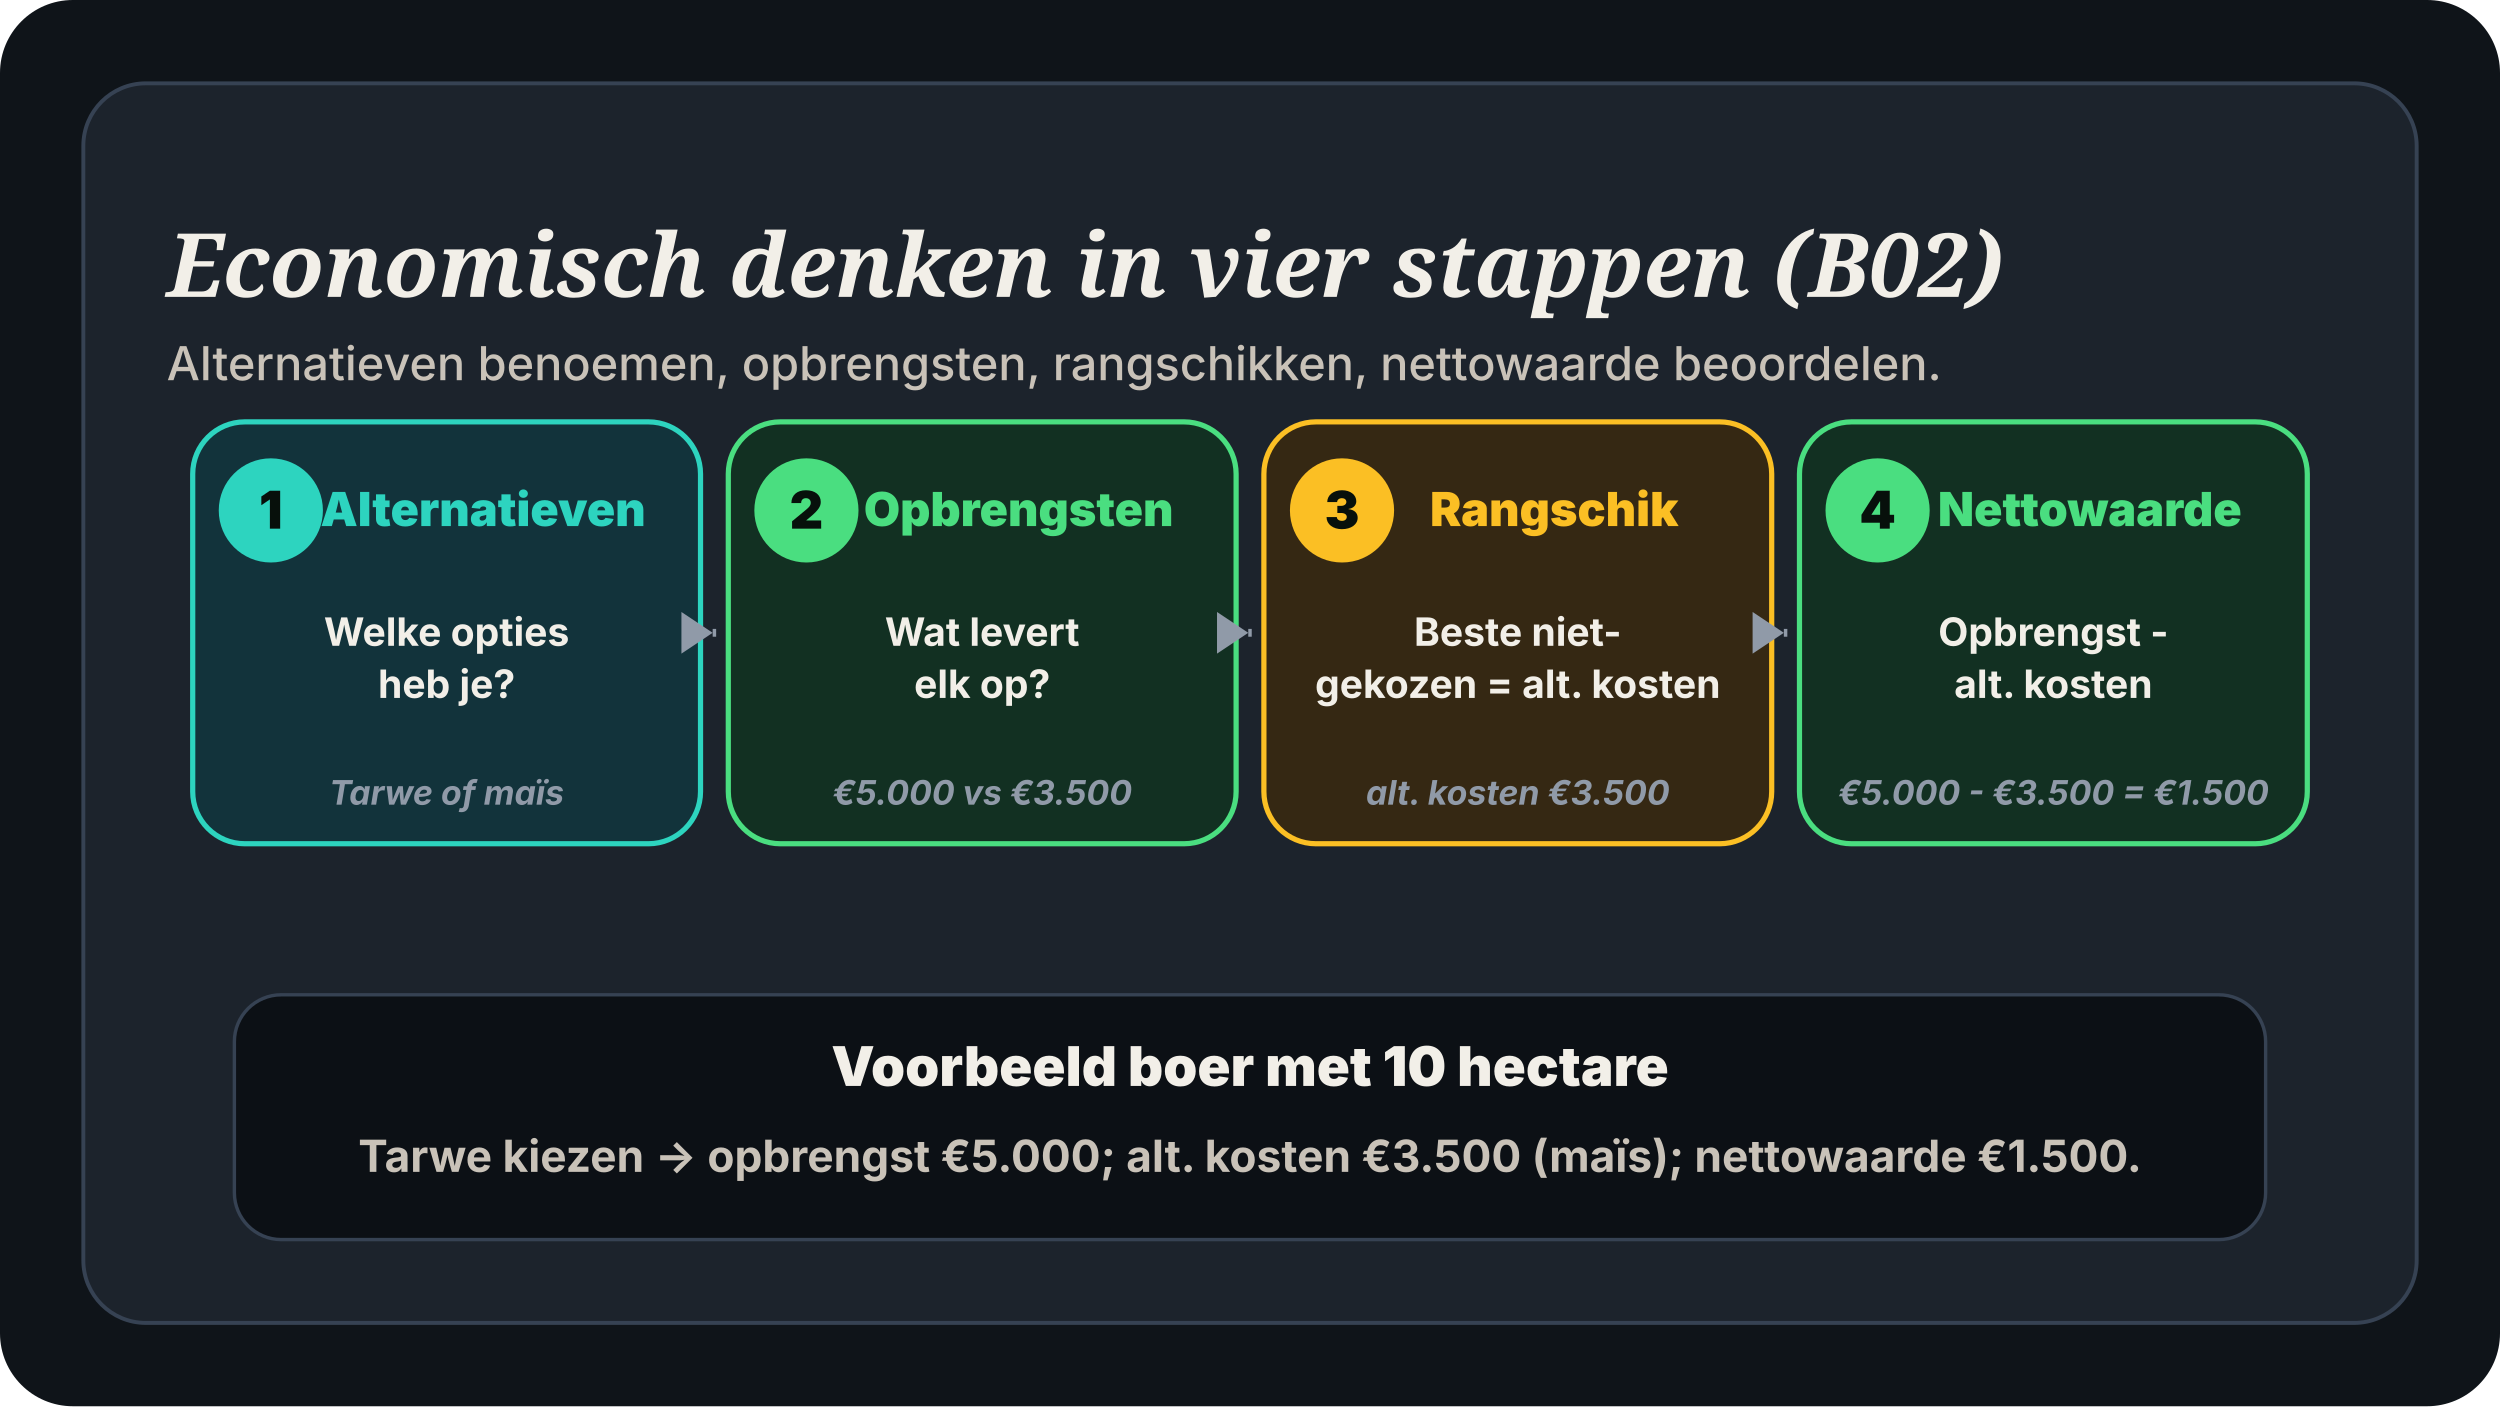
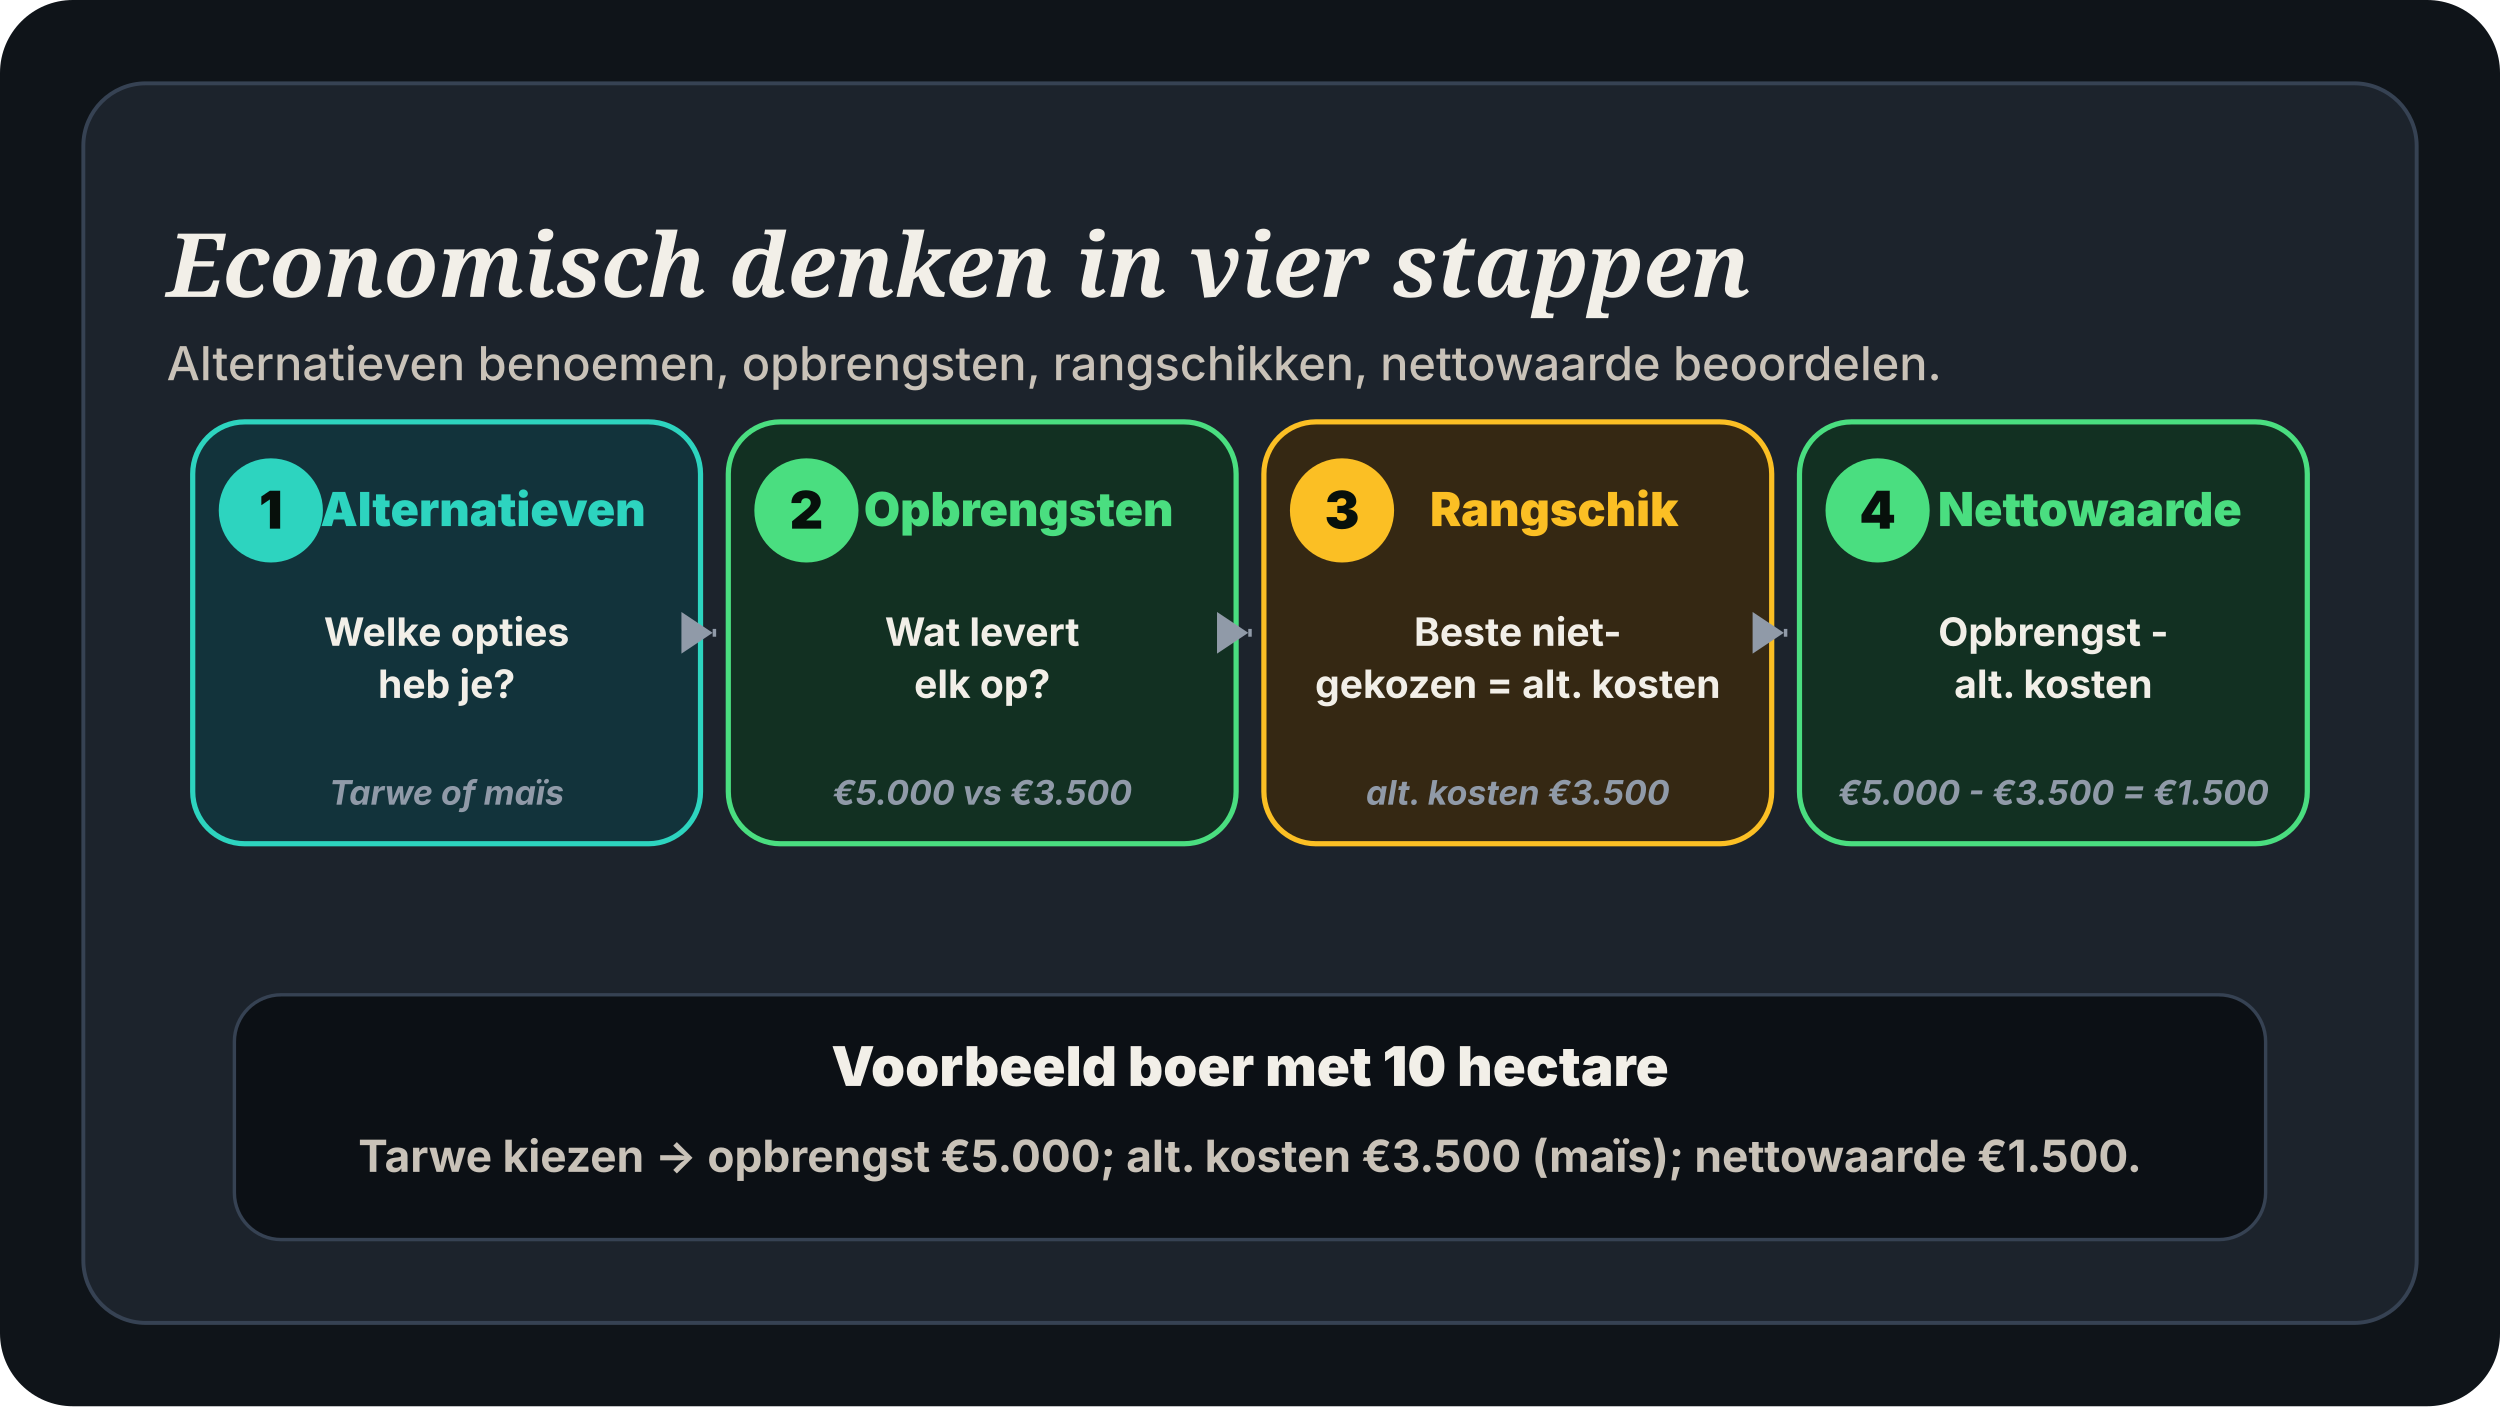
<svg xmlns="http://www.w3.org/2000/svg" viewBox="0 0 960 540">
  <rect width="960" height="540" rx="28" fill="#0f1419" />
  <rect x="32" y="32" width="896" height="476" rx="24" fill="#1c232c" stroke="#364253" stroke-width="1.5" />
-   <text x="64" y="114" text-anchor="start" font-family="Fraunces, Georgia, serif" font-size="34" font-weight="700" letter-spacing="0" font-style="italic" fill="#f2efe8">Economisch denken in vier stappen (B02)</text>
+   <text x="64" y="114" text-anchor="start" font-family="Fraunces, Georgia, serif" font-size="34" font-weight="700" letter-spacing="0" font-style="italic" fill="#f2efe8">Economisch denken in vier stappen</text>
  <text x="64" y="146" text-anchor="start" font-family="Inter, Arial, sans-serif" font-size="18" font-weight="500" letter-spacing="0" font-style="" fill="#c9c2b8">Alternatieven benoemen, opbrengsten, rangschikken, nettowaarde beoordelen.</text>
  <rect x="74" y="162" width="195" height="162" rx="20" fill="#12333b" stroke="#2dd4bf" stroke-width="2" />
  <circle cx="104" cy="196" r="20" fill="#2dd4bf" />
  <text x="104" y="203" text-anchor="middle" font-family="Inter, Arial, sans-serif" font-size="20" font-weight="900" letter-spacing="0" font-style="" fill="#07100b">1</text>
  <text x="185.5" y="202" text-anchor="middle" font-family="Inter, Arial, sans-serif" font-size="18" font-weight="900" letter-spacing="0" font-style="" fill="#2dd4bf">Alternatieven</text>
  <text x="171.5" y="248" text-anchor="middle" font-family="Inter, Arial, sans-serif" font-size="15" font-weight="650" letter-spacing="0" font-style="" fill="#f2efe8">Welke opties</text>
  <text x="171.5" y="268" text-anchor="middle" font-family="Inter, Arial, sans-serif" font-size="15" font-weight="650" letter-spacing="0" font-style="" fill="#f2efe8">heb je?</text>
  <text x="171.5" y="309" text-anchor="middle" font-family="Inter, Arial, sans-serif" font-size="13" font-weight="700" letter-spacing="0" font-style="italic" fill="#909aa8">Tarwe of maïs</text>
  <rect x="279.667" y="162" width="195" height="162" rx="20" fill="#123022" stroke="#4ade80" stroke-width="2" />
  <circle cx="309.667" cy="196" r="20" fill="#4ade80" />
  <text x="309.667" y="203" text-anchor="middle" font-family="Inter, Arial, sans-serif" font-size="20" font-weight="900" letter-spacing="0" font-style="" fill="#07100b">2</text>
  <text x="391.167" y="202" text-anchor="middle" font-family="Inter, Arial, sans-serif" font-size="18" font-weight="900" letter-spacing="0" font-style="" fill="#4ade80">Opbrengsten</text>
  <text x="377.167" y="248" text-anchor="middle" font-family="Inter, Arial, sans-serif" font-size="15" font-weight="650" letter-spacing="0" font-style="" fill="#f2efe8">Wat levert</text>
  <text x="377.167" y="268" text-anchor="middle" font-family="Inter, Arial, sans-serif" font-size="15" font-weight="650" letter-spacing="0" font-style="" fill="#f2efe8">elk op?</text>
  <text x="377.167" y="309" text-anchor="middle" font-family="Inter, Arial, sans-serif" font-size="13" font-weight="700" letter-spacing="0" font-style="italic" fill="#909aa8">€5.000 vs €3.500</text>
  <rect x="485.333" y="162" width="195" height="162" rx="20" fill="#352813" stroke="#fbbf24" stroke-width="2" />
  <circle cx="515.333" cy="196" r="20" fill="#fbbf24" />
  <text x="515.333" y="203" text-anchor="middle" font-family="Inter, Arial, sans-serif" font-size="20" font-weight="900" letter-spacing="0" font-style="" fill="#07100b">3</text>
  <text x="596.833" y="202" text-anchor="middle" font-family="Inter, Arial, sans-serif" font-size="18" font-weight="900" letter-spacing="0" font-style="" fill="#fbbf24">Rangschik</text>
  <text x="582.833" y="248" text-anchor="middle" font-family="Inter, Arial, sans-serif" font-size="15" font-weight="650" letter-spacing="0" font-style="" fill="#f2efe8">Beste niet-</text>
  <text x="582.833" y="268" text-anchor="middle" font-family="Inter, Arial, sans-serif" font-size="15" font-weight="650" letter-spacing="0" font-style="" fill="#f2efe8">gekozen = alt. kosten</text>
  <text x="582.833" y="309" text-anchor="middle" font-family="Inter, Arial, sans-serif" font-size="13" font-weight="700" letter-spacing="0" font-style="italic" fill="#909aa8">alt. kosten €3.500</text>
  <rect x="691" y="162" width="195" height="162" rx="20" fill="#123022" stroke="#4ade80" stroke-width="2" />
  <circle cx="721" cy="196" r="20" fill="#4ade80" />
  <text x="721" y="203" text-anchor="middle" font-family="Inter, Arial, sans-serif" font-size="20" font-weight="900" letter-spacing="0" font-style="" fill="#07100b">4</text>
  <text x="802.5" y="202" text-anchor="middle" font-family="Inter, Arial, sans-serif" font-size="18" font-weight="900" letter-spacing="0" font-style="" fill="#4ade80">Nettowaarde</text>
  <text x="788.5" y="248" text-anchor="middle" font-family="Inter, Arial, sans-serif" font-size="15" font-weight="650" letter-spacing="0" font-style="" fill="#f2efe8">Opbrengst -</text>
  <text x="788.5" y="268" text-anchor="middle" font-family="Inter, Arial, sans-serif" font-size="15" font-weight="650" letter-spacing="0" font-style="" fill="#f2efe8">alt. kosten</text>
  <text x="788.5" y="309" text-anchor="middle" font-family="Inter, Arial, sans-serif" font-size="13" font-weight="700" letter-spacing="0" font-style="italic" fill="#909aa8">€5.000 - €3.500 = €1.500</text>
  <line x1="275" y1="243" x2="273.667" y2="243" stroke="#909aa8" stroke-width="3" />
  <polygon points="273.667,243 261.667,235 261.667,251" fill="#909aa8" />
  <line x1="480.667" y1="243" x2="479.333" y2="243" stroke="#909aa8" stroke-width="3" />
  <polygon points="479.333,243 467.333,235 467.333,251" fill="#909aa8" />
  <line x1="686.333" y1="243" x2="685" y2="243" stroke="#909aa8" stroke-width="3" />
  <polygon points="685,243 673,235 673,251" fill="#909aa8" />
  <rect x="90" y="382" width="780" height="94" rx="18" fill="#0c1015" stroke="#364253" stroke-width="1.3" />
  <text x="480" y="417" text-anchor="middle" font-family="Inter, Arial, sans-serif" font-size="21" font-weight="900" letter-spacing="0" font-style="" fill="#f2efe8">Voorbeeld boer met 10 hectare</text>
  <text x="480" y="450" text-anchor="middle" font-family="Inter, Arial, sans-serif" font-size="17" font-weight="650" letter-spacing="0" font-style="" fill="#c9c2b8">Tarwe kiezen → opbrengst €5.000; alt. kosten €3.500 (maïs); nettowaarde €1.500.</text>
</svg>
